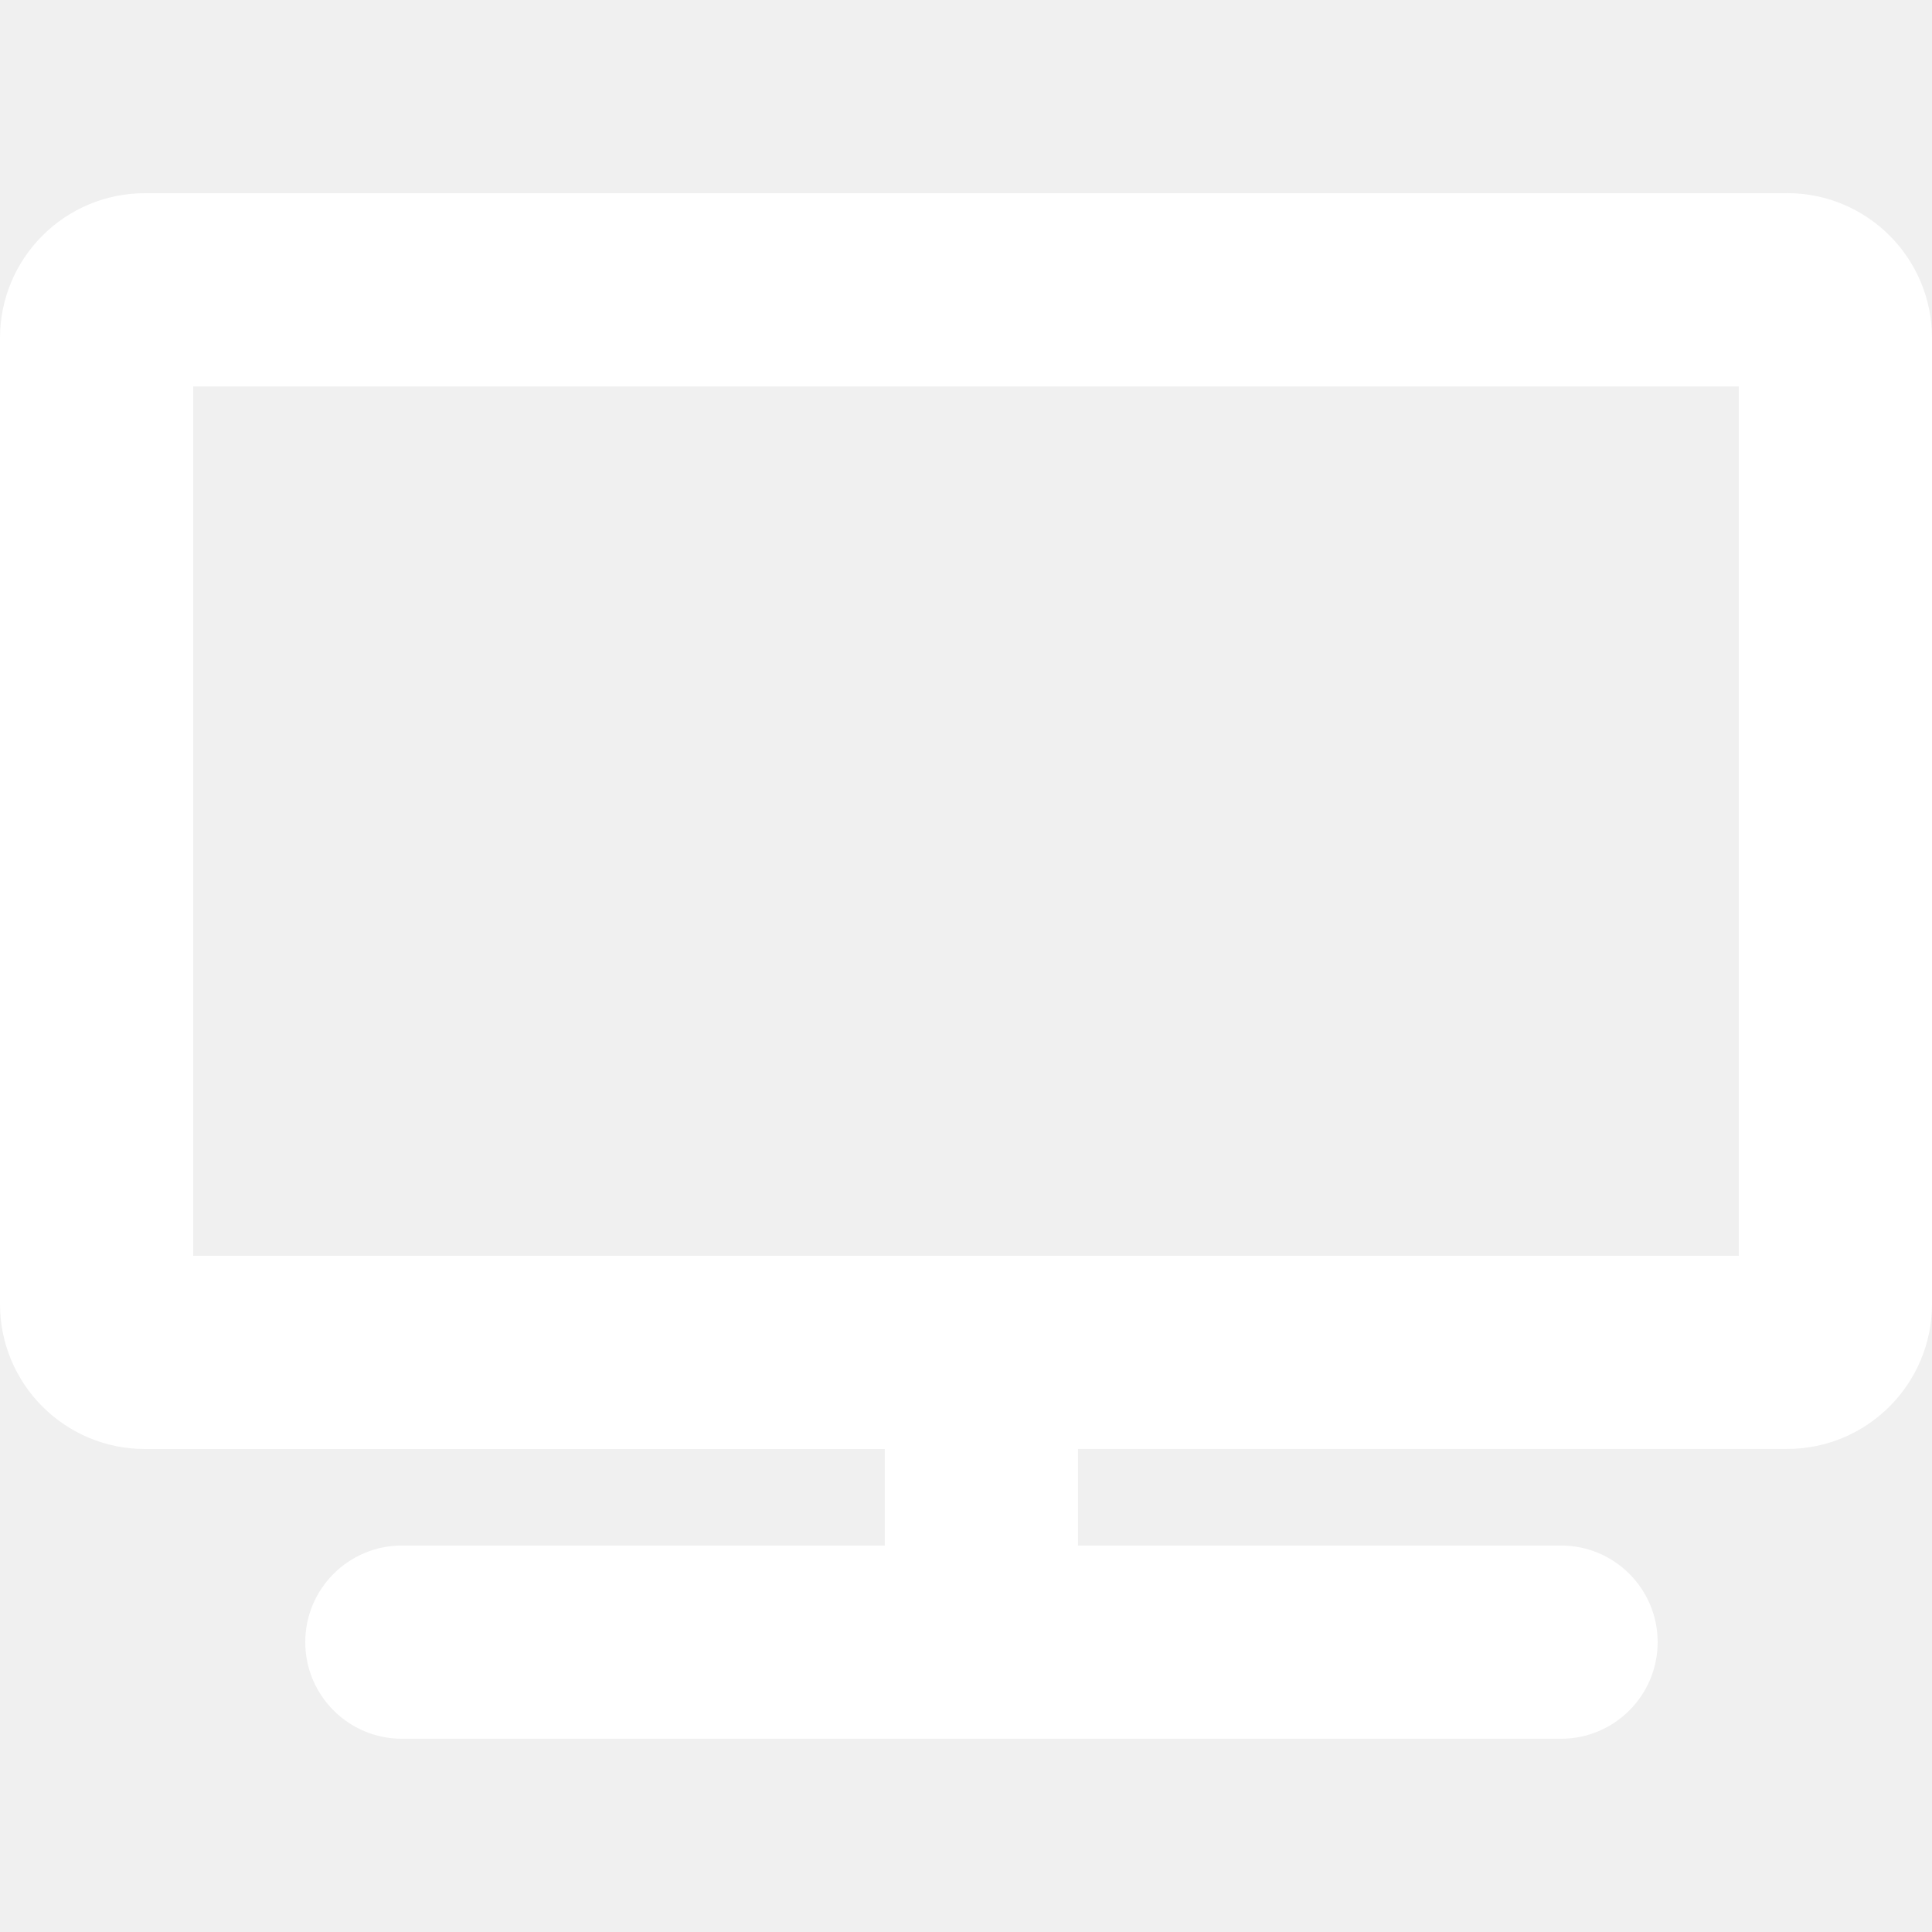
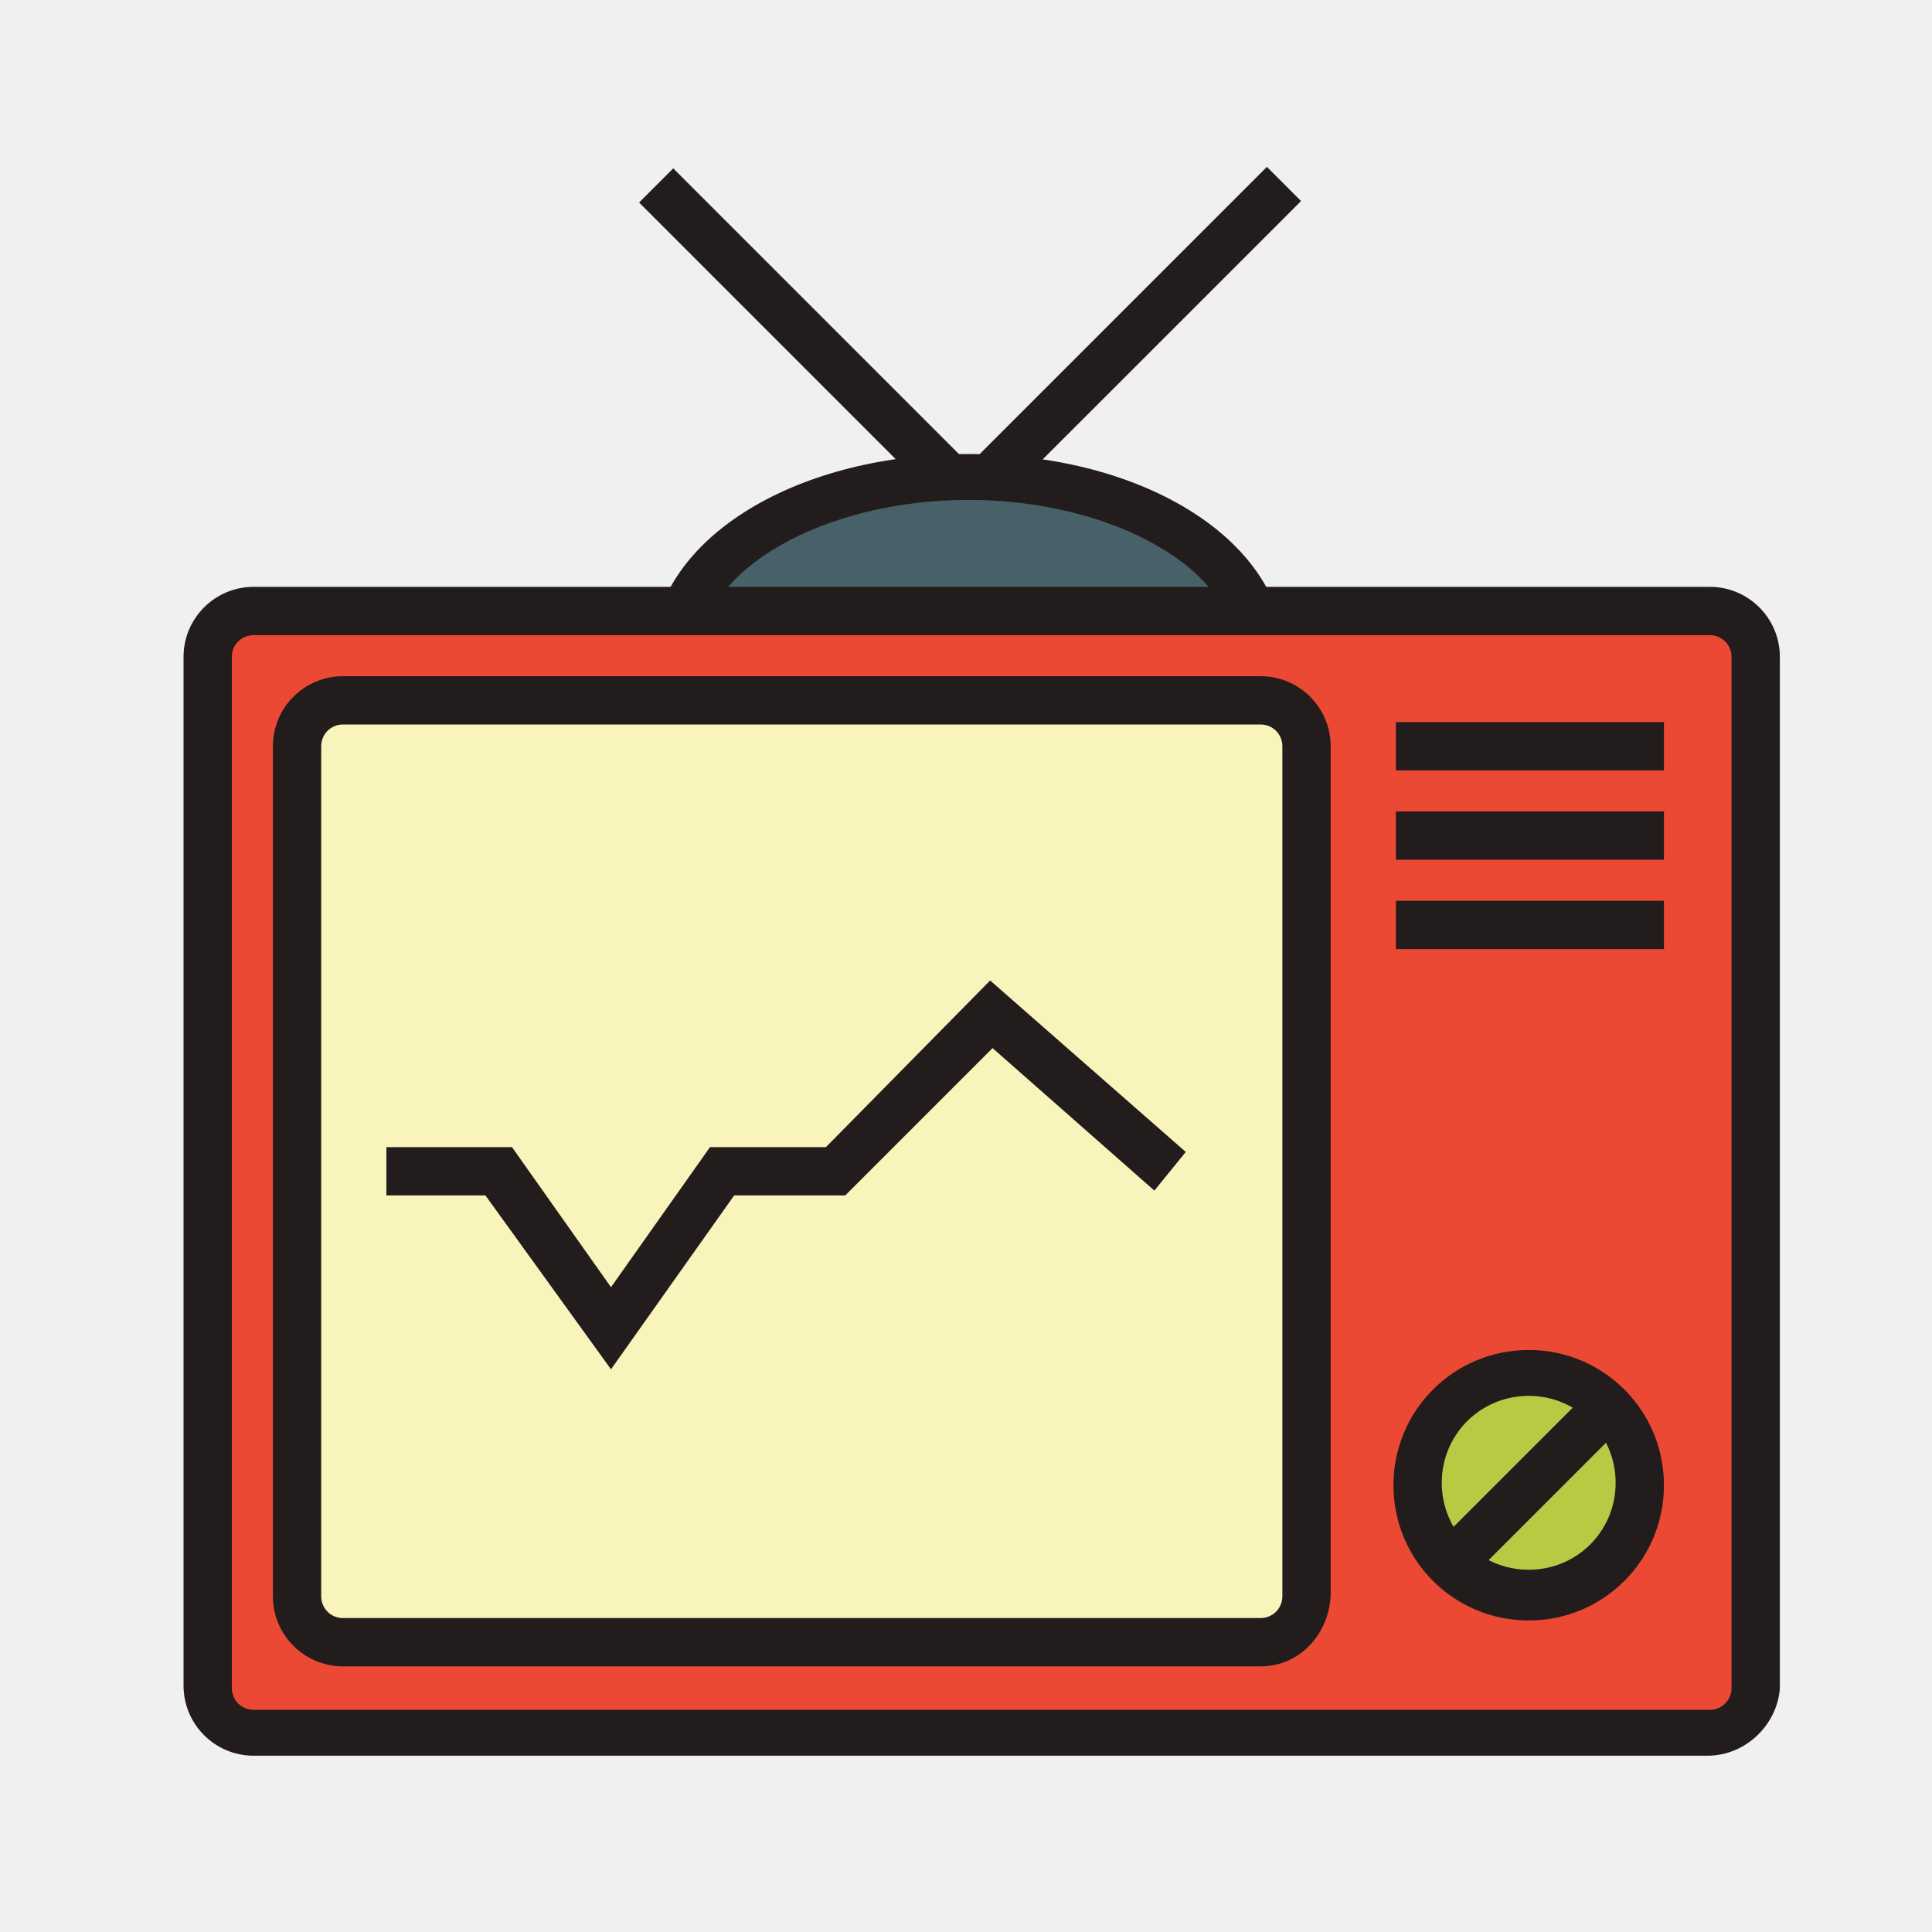
- <svg xmlns="http://www.w3.org/2000/svg" width="800px" height="800px" fill="#FFFFFF" viewBox="0 -3 30 30">
-   <path d="m27.75 0h-25.5c-1.243 0-2.25 1.008-2.25 2.25v15c0 1.243 1.008 2.25 2.25 2.25h11.489v1.499h-7.499c-.828 0-1.5.672-1.5 1.5s.672 1.5 1.5 1.5h18c.828 0 1.5-.672 1.5-1.5s-.672-1.5-1.5-1.5h-7.501v-1.5h11.011c1.242 0 2.249-1.007 2.25-2.25v-15c0-1.243-1.007-2.25-2.25-2.25zm-.75 16.5h-24v-13.5h24z" />
+ <svg xmlns="http://www.w3.org/2000/svg" width="800px" height="800px" viewBox="0 0 1024 1024" class="icon" version="1.1">
+   <path d="M358.4 348.16a154.88 94.72 0 1 0 309.76 0 154.88 94.72 0 1 0-309.76 0Z" fill="#486068" />
+   <path d="M513.28 455.68c-93.44 0-167.68-47.36-167.68-107.52s72.96-107.52 167.68-107.52 167.68 47.36 167.68 107.52-72.96 107.52-167.68 107.52z m0-190.72c-76.8 0-142.08 37.12-142.08 81.92s65.28 81.92 142.08 81.92 142.08-37.12 142.08-81.92-65.28-81.92-142.08-81.92z" fill="#231C1C" />
+   <path d="M929.28 893.44c0 12.8-10.24 24.32-24.32 24.32H134.4c-12.8 0-24.32-10.24-24.32-24.32V348.16c0-12.8 10.24-24.32 24.32-24.32h771.84c12.8 0 24.32 10.24 24.32 24.32v545.28z" fill="#eb4934" />
+   <path d="M904.96 930.56H134.4c-20.48 0-37.12-16.64-37.12-37.12V348.16c0-20.48 16.64-37.12 37.12-37.12h771.84c20.48 0 37.12 16.64 37.12 37.12v546.56c-1.28 19.2-17.92 35.84-38.4 35.84zM134.4 336.64c-6.4 0-11.52 5.12-11.52 11.52v546.56c0 6.4 5.12 11.52 11.52 11.52h771.84c6.4 0 11.52-5.12 11.52-11.52V348.16c0-6.4-5.12-11.52-11.52-11.52H134.4z" fill="#231C1C" />
+   <path d="M691.2 846.08c0 12.8-10.24 24.32-24.32 24.32h-486.4c-12.8 0-24.32-10.24-24.32-24.32V395.52c0-12.8 10.24-24.32 24.32-24.32h486.4c12.8 0 24.32 10.24 24.32 24.32v450.56z" fill="#F8F4BC" />
+   <path d="M668.16 883.2h-486.4c-20.48 0-37.12-16.64-37.12-37.12V395.52c0-20.48 16.64-37.12 37.12-37.12h486.4c20.48 0 37.12 16.64 37.12 37.12v450.56c-1.28 20.48-16.64 37.12-37.12 37.12z m-486.4-499.2c-6.4 0-11.52 5.12-11.52 11.52v450.56c0 6.4 5.12 11.52 11.52 11.52h486.4c6.4 0 11.52-5.12 11.52-11.52V395.52c0-6.4-5.12-11.52-11.52-11.52h-486.4z" fill="#231C1C" />
+   <path d="M323.84 725.76l-66.56-92.16H204.8v-25.6h66.56l52.48 74.24 52.48-74.24h61.44l87.04-88.32 103.68 90.88-16.64 20.48-85.76-75.52-78.08 78.08h-58.88zM739.84 430.08h142.08v25.6H739.84zM739.84 477.44h142.08v25.6H739.84zM739.84 382.72h142.08v25.6H739.84z" fill="#231C1C" />
+   <path d="M810.24 787.2m-58.88 0a58.88 58.88 0 1 0 117.76 0 58.88 58.88 0 1 0-117.76 0Z" fill="#B8CA43" />
+   <path d="M810.24 858.88c-39.68 0-71.68-32-71.68-71.68s32-71.68 71.68-71.68 71.68 32 71.68 71.68-32 71.68-71.68 71.68z m0-119.04c-25.6 0-46.08 20.48-46.08 46.08s20.48 46.08 46.08 46.08 46.08-20.48 46.08-46.08-20.48-46.08-46.08-46.08z" fill="#231C1C" />
+   <path d="M766.093 813.594l71.501-71.501 18.099 18.099-71.501 71.501z" fill="#231C1C" />
+   <path d="M338.739 107.341l18.099-18.099 154.765 154.778-18.099 18.099z" fill="#231C1C" />
+   <path d="M516.698 243.226L671.488 88.448l18.099 18.112-154.778 154.752z" fill="#231C1C" />
</svg>
